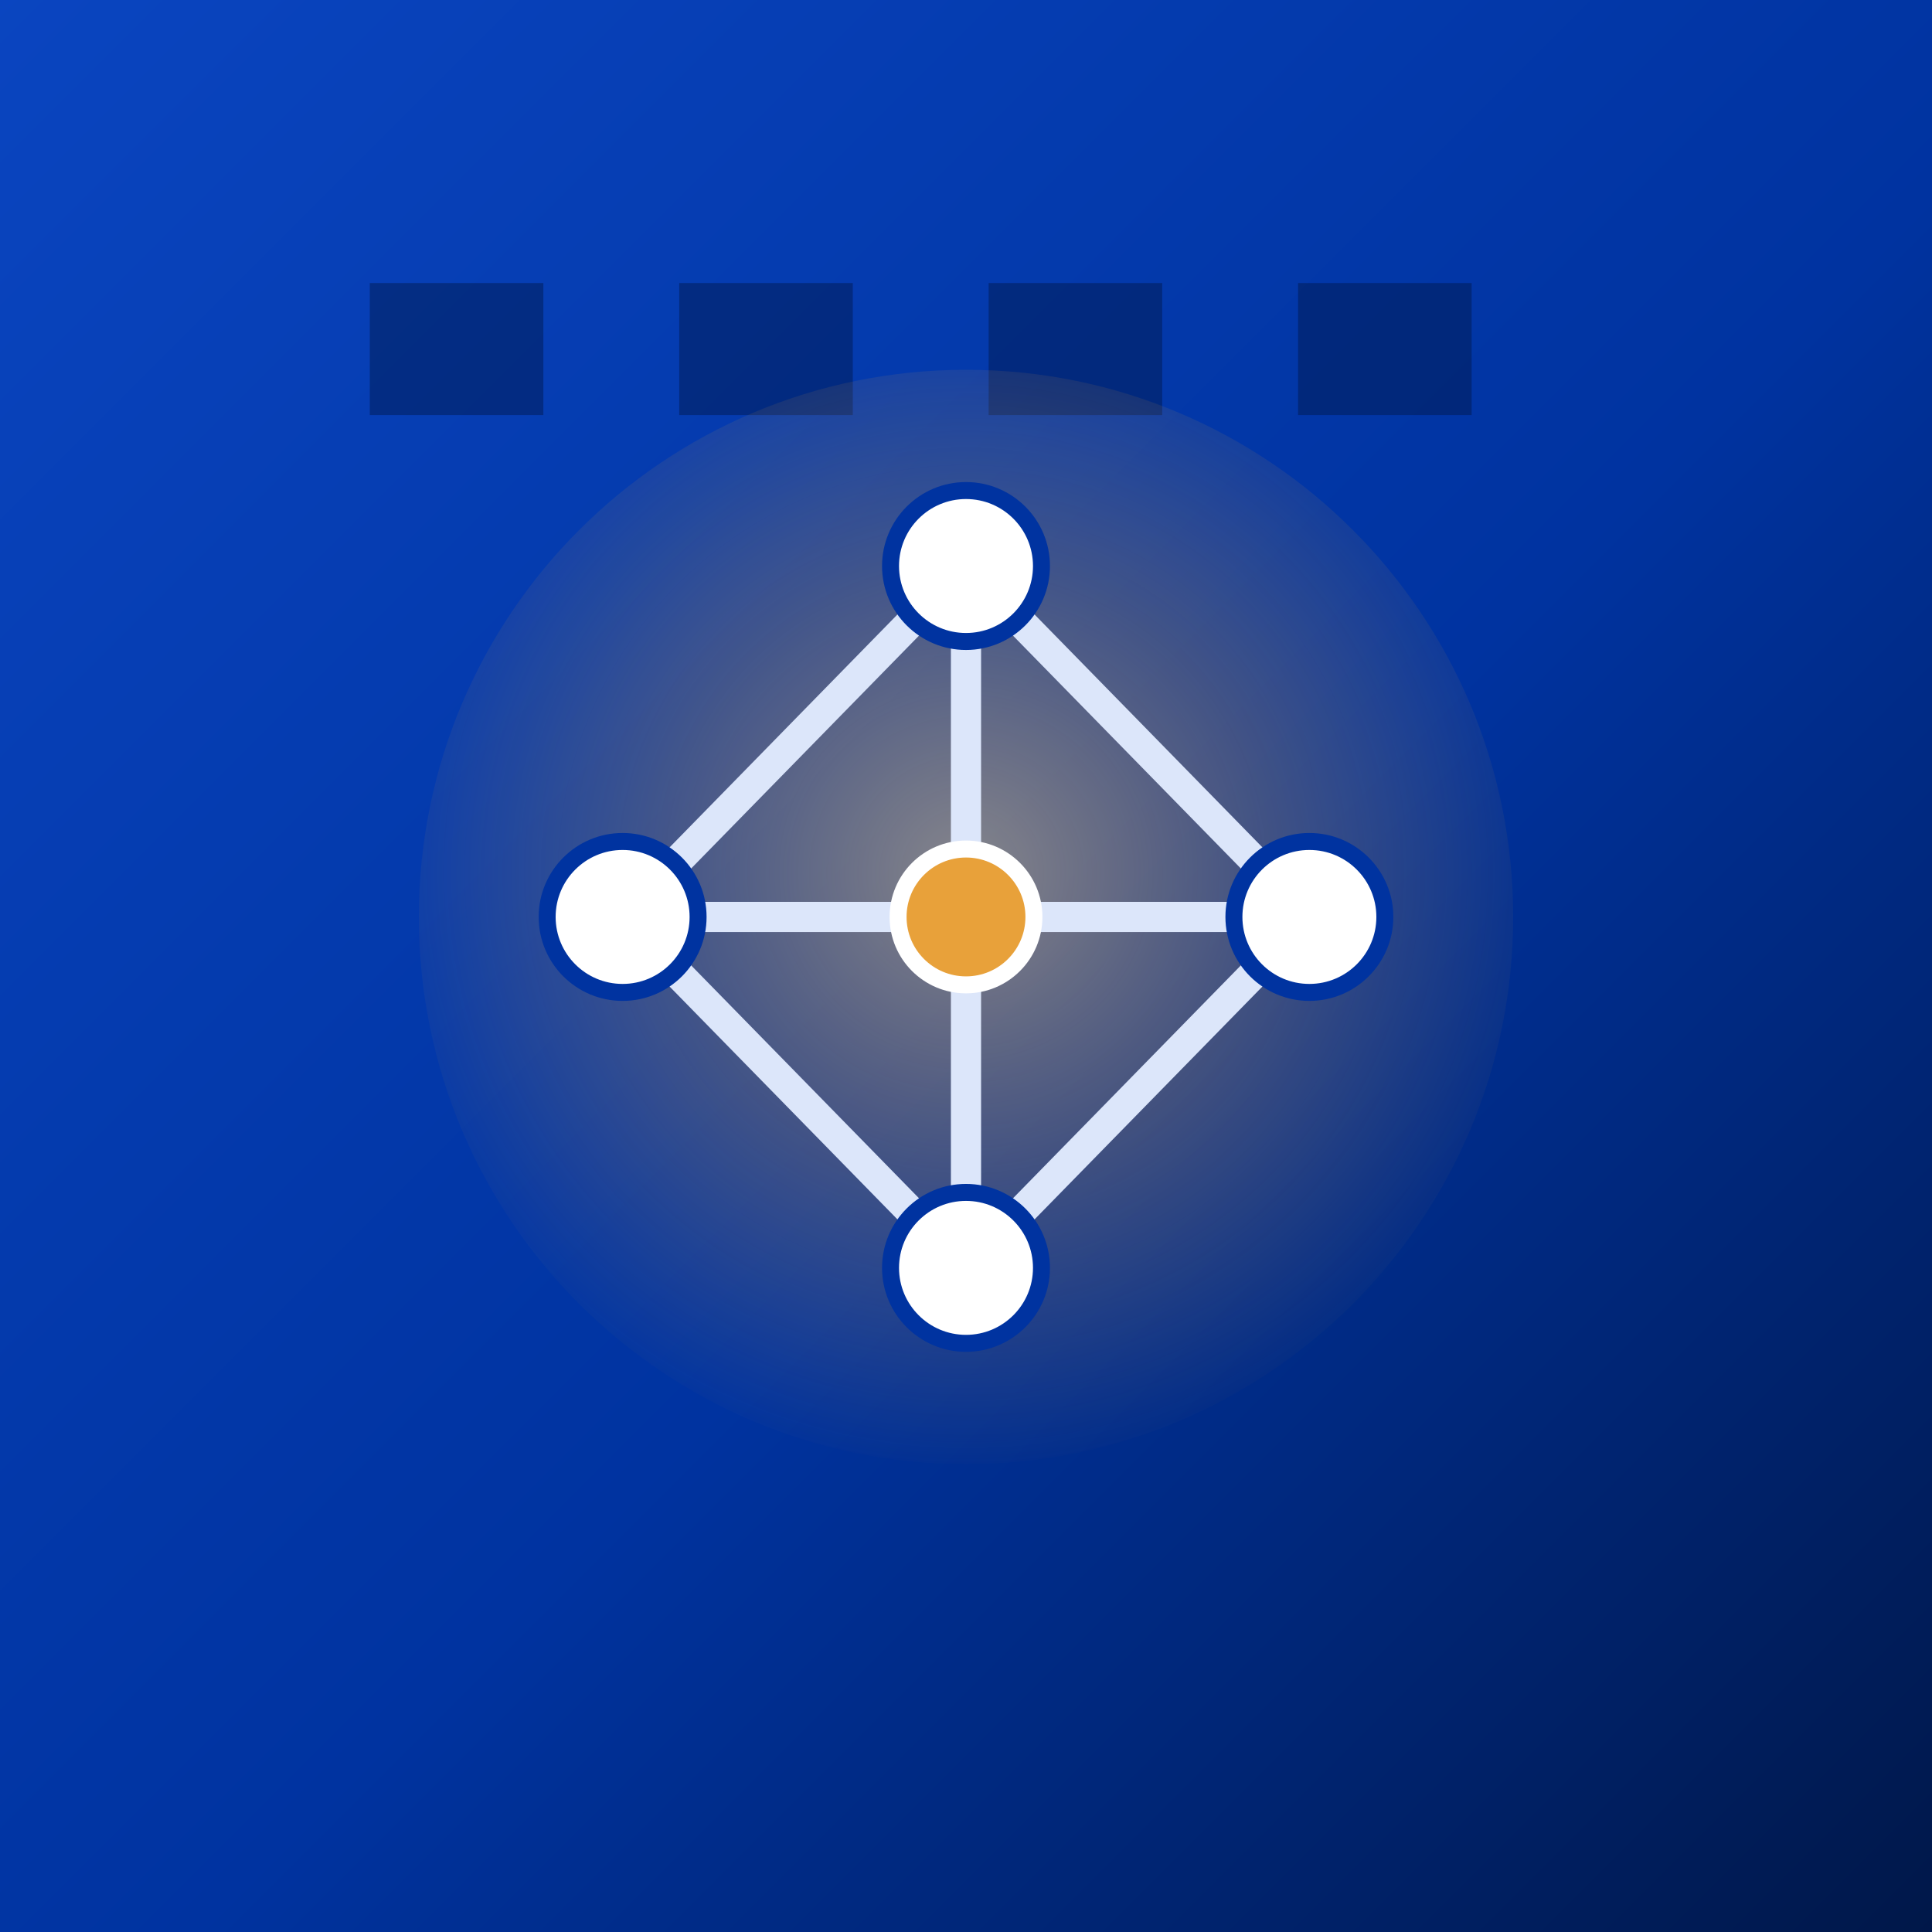
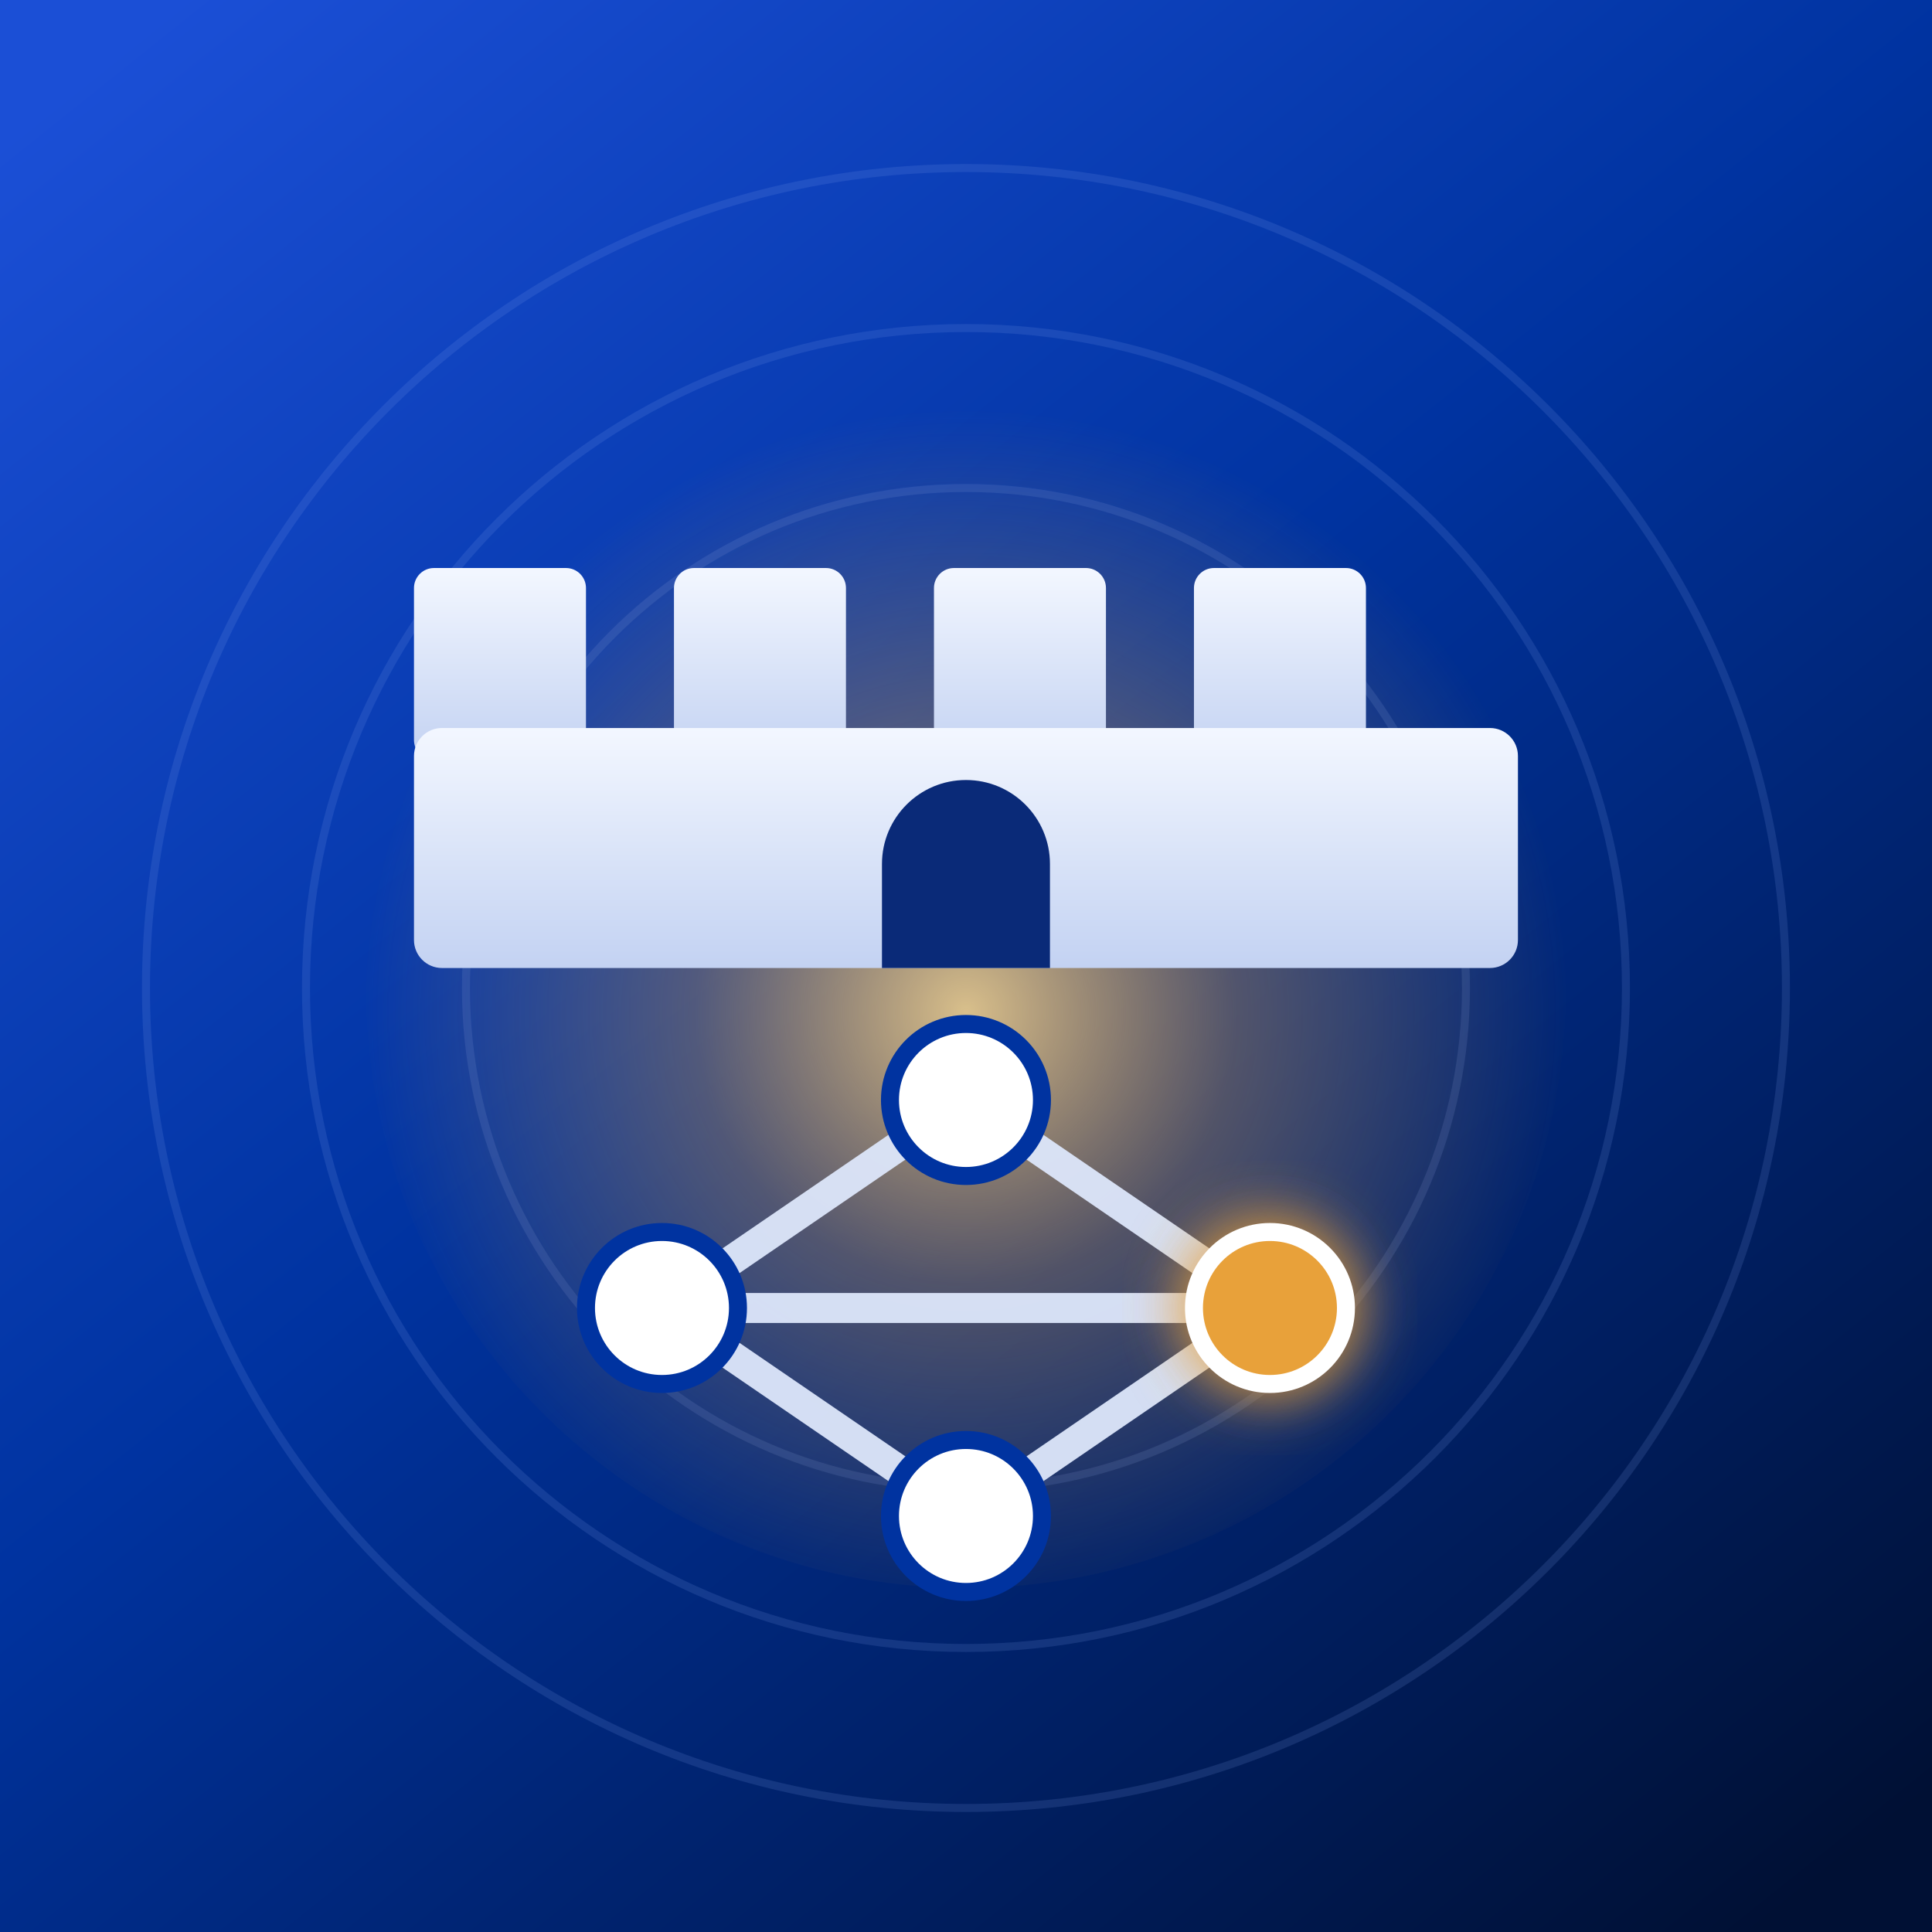
<svg xmlns="http://www.w3.org/2000/svg" viewBox="0 0 1024 1024">
  <defs>
-     <linearGradient id="bg" x1="0" y1="0" x2="1" y2="1">
-       <stop offset="0" stop-color="#0A45C0" />
-       <stop offset="0.55" stop-color="#0033A0" />
-       <stop offset="1" stop-color="#001748" />
+     <linearGradient id="bg" x1="0.1" y1="0" x2="0.9" y2="1">
+       <stop offset="0" stop-color="#1B4FD6" />
+       <stop offset="0.45" stop-color="#0033A0" />
+       <stop offset="1" stop-color="#001034" />
    </linearGradient>
-     <radialGradient id="glow" cx="0.5" cy="0.46" r="0.55">
-       <stop offset="0" stop-color="#F2C879" stop-opacity="0.55" />
-       <stop offset="0.5" stop-color="#E8A13A" stop-opacity="0.28" />
+     <linearGradient id="wall" x1="0" y1="0" x2="0" y2="1">
+       <stop offset="0" stop-color="#F3F7FF" />
+       <stop offset="1" stop-color="#C3D2F2" />
+     </linearGradient>
+     <radialGradient id="scan" cx="0.5" cy="0.52" r="0.5">
+       <stop offset="0" stop-color="#FFD98A" stop-opacity="0.85" />
+       <stop offset="0.45" stop-color="#E8A13A" stop-opacity="0.35" />
      <stop offset="1" stop-color="#E8A13A" stop-opacity="0" />
    </radialGradient>
+     <filter id="soft" x="-30%" y="-30%" width="160%" height="160%">
+       <feGaussianBlur stdDeviation="14" />
+     </filter>
  </defs>
  <rect width="1024" height="1024" fill="url(#bg)" />
-   <g fill="#001748" opacity="0.45">
-     <rect x="196" y="150" width="92" height="70" />
-     <rect x="360" y="150" width="92" height="70" />
-     <rect x="524" y="150" width="92" height="70" />
-     <rect x="688" y="150" width="92" height="70" />
+   <g transform="translate(0,-18) scale(1.06) translate(-29,-29)">
+     <g fill="none" stroke="#7FA0E8" stroke-opacity="0.16" stroke-width="4">
+       <circle cx="512" cy="540" r="250" />
+       <circle cx="512" cy="540" r="330" />
+       <circle cx="512" cy="540" r="410" />
+     </g>
+     <circle cx="512" cy="540" r="300" fill="url(#scan)" />
+     <g fill="url(#wall)">
+       <rect x="236" y="330" width="86" height="96" rx="10" />
+       <rect x="366" y="330" width="86" height="96" rx="10" />
+       <rect x="496" y="330" width="86" height="96" rx="10" />
+       <rect x="626" y="330" width="86" height="96" rx="10" />
+       <rect x="236" y="410" width="552" height="120" rx="14" />
+     </g>
+     <path d="M470 530 v-52 a42 42 0 0 1 84 0 v52 z" fill="#0A2A78" />
+     <g stroke="#DCE6FA" stroke-width="15" fill="none" stroke-linecap="round" opacity="0.95">
+       <line x1="512" y1="596" x2="360" y2="700" />
+       <line x1="512" y1="596" x2="664" y2="700" />
+       <line x1="360" y1="700" x2="512" y2="804" />
+       <line x1="664" y1="700" x2="512" y2="804" />
+       <line x1="360" y1="700" x2="664" y2="700" />
+     </g>
+     <g fill="#FFFFFF" stroke="#0033A0" stroke-width="9">
+       <circle cx="512" cy="596" r="38" />
+       <circle cx="360" cy="700" r="38" />
+       <circle cx="512" cy="804" r="38" />
+     </g>
+     <circle cx="664" cy="700" r="46" fill="#E8A13A" filter="url(#soft)" opacity="0.9" />
+     <circle cx="664" cy="700" r="38" fill="#E8A13A" stroke="#FFFFFF" stroke-width="9" />
  </g>
-   <circle cx="512" cy="486" r="290" fill="url(#glow)" />
-   <g stroke="#DCE6FA" stroke-width="16" fill="none" stroke-linecap="round">
-     <line x1="512" y1="300" x2="330" y2="486" />
-     <line x1="512" y1="300" x2="694" y2="486" />
-     <line x1="330" y1="486" x2="512" y2="672" />
-     <line x1="694" y1="486" x2="512" y2="672" />
-     <line x1="330" y1="486" x2="694" y2="486" />
-     <line x1="512" y1="300" x2="512" y2="672" />
-   </g>
-   <g fill="#FFFFFF" stroke="#0033A0" stroke-width="9">
-     <circle cx="512" cy="300" r="40" />
-     <circle cx="330" cy="486" r="40" />
-     <circle cx="694" cy="486" r="40" />
-     <circle cx="512" cy="672" r="40" />
-   </g>
-   <circle cx="512" cy="486" r="36" fill="#E8A13A" stroke="#FFFFFF" stroke-width="9" />
</svg>
